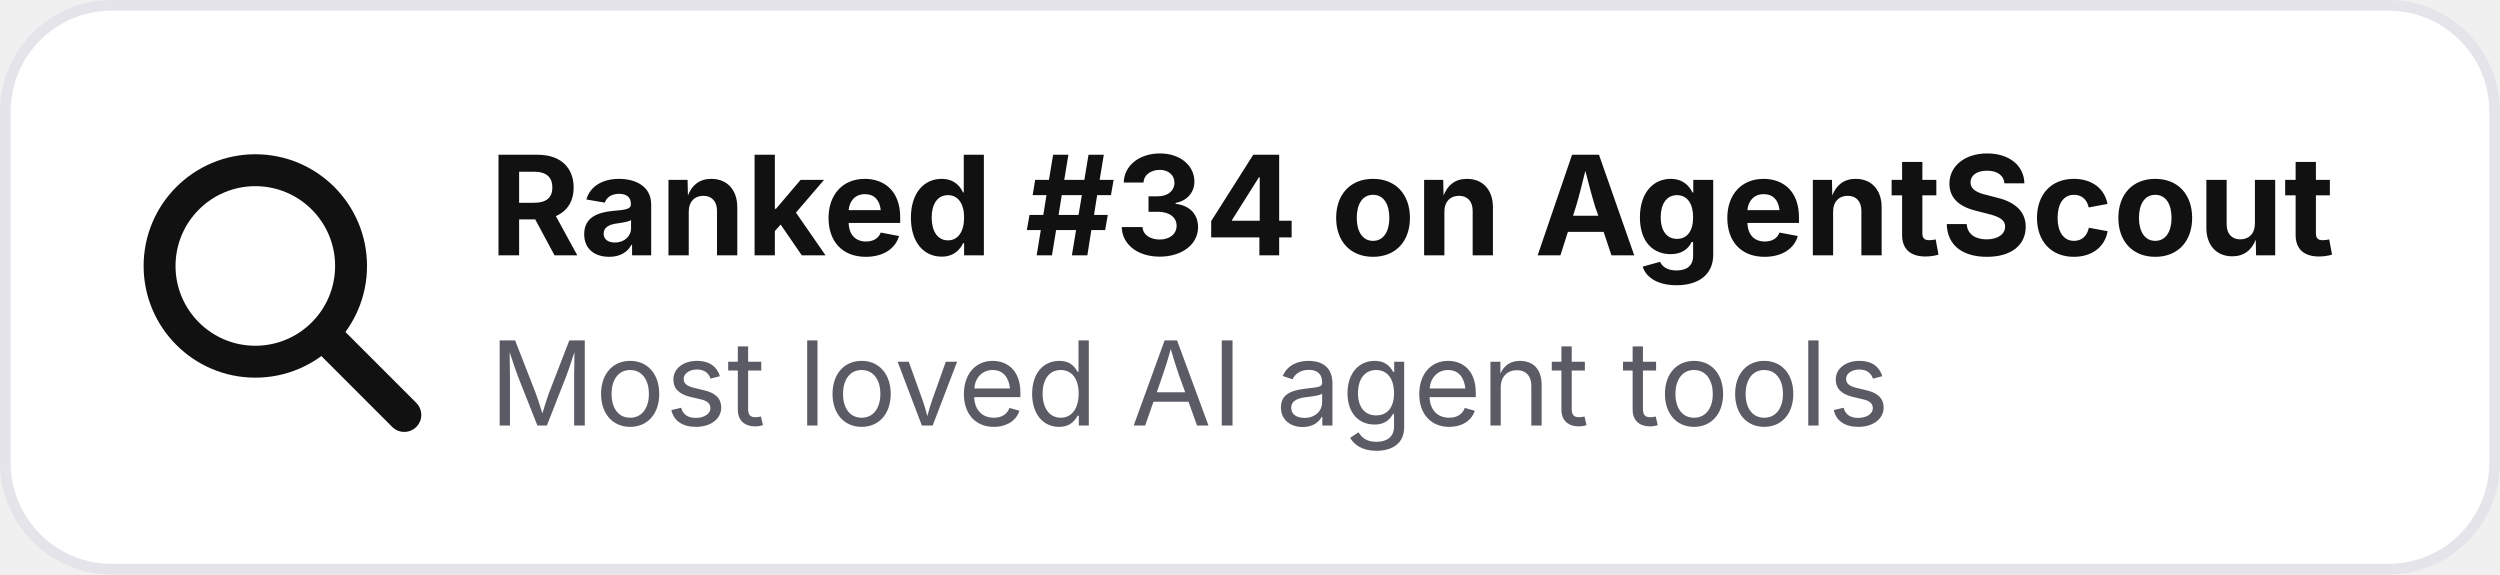
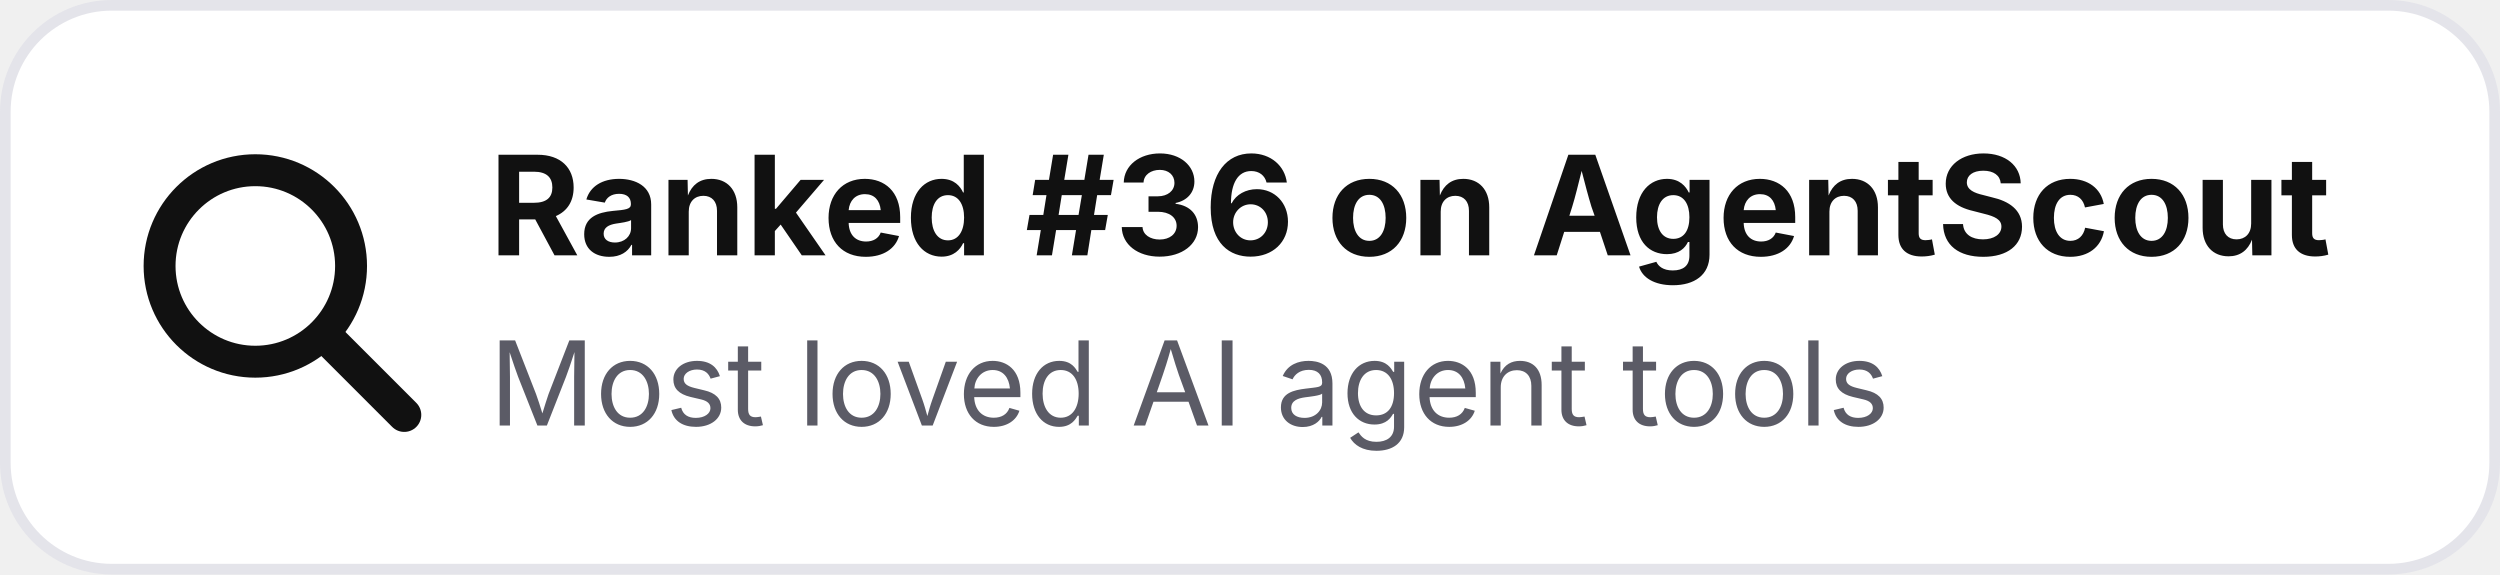
- <svg xmlns="http://www.w3.org/2000/svg" width="235" height="54" viewBox="0 0 235 54" role="img" aria-label="Ranked #34 on AgentScout">
+ <svg xmlns="http://www.w3.org/2000/svg" width="235" height="54" viewBox="0 0 235 54" role="img" aria-label="Ranked #36 on AgentScout">
  <rect x=".5" y=".5" width="234" height="53" rx="10" fill="#ffffff" stroke="#e4e4ea" />
  <circle cx="24" cy="25" r="9" fill="none" stroke="#111111" stroke-width="3" />
  <path d="M31 32l7 7" stroke="#111111" stroke-width="3.2" stroke-linecap="round" />
-   <text x="46" y="24" font-family="Inter,Segoe UI,Arial,sans-serif" font-size="13" font-weight="700" fill="#111111">Ranked #34 on AgentScout</text>
+   <text x="46" y="24" font-family="Inter,Segoe UI,Arial,sans-serif" font-size="13" font-weight="700" fill="#111111">Ranked #36 on AgentScout</text>
  <text x="46" y="40" font-family="Inter,Segoe UI,Arial,sans-serif" font-size="11" fill="#5b5b66">Most loved AI agent tools</text>
</svg>
